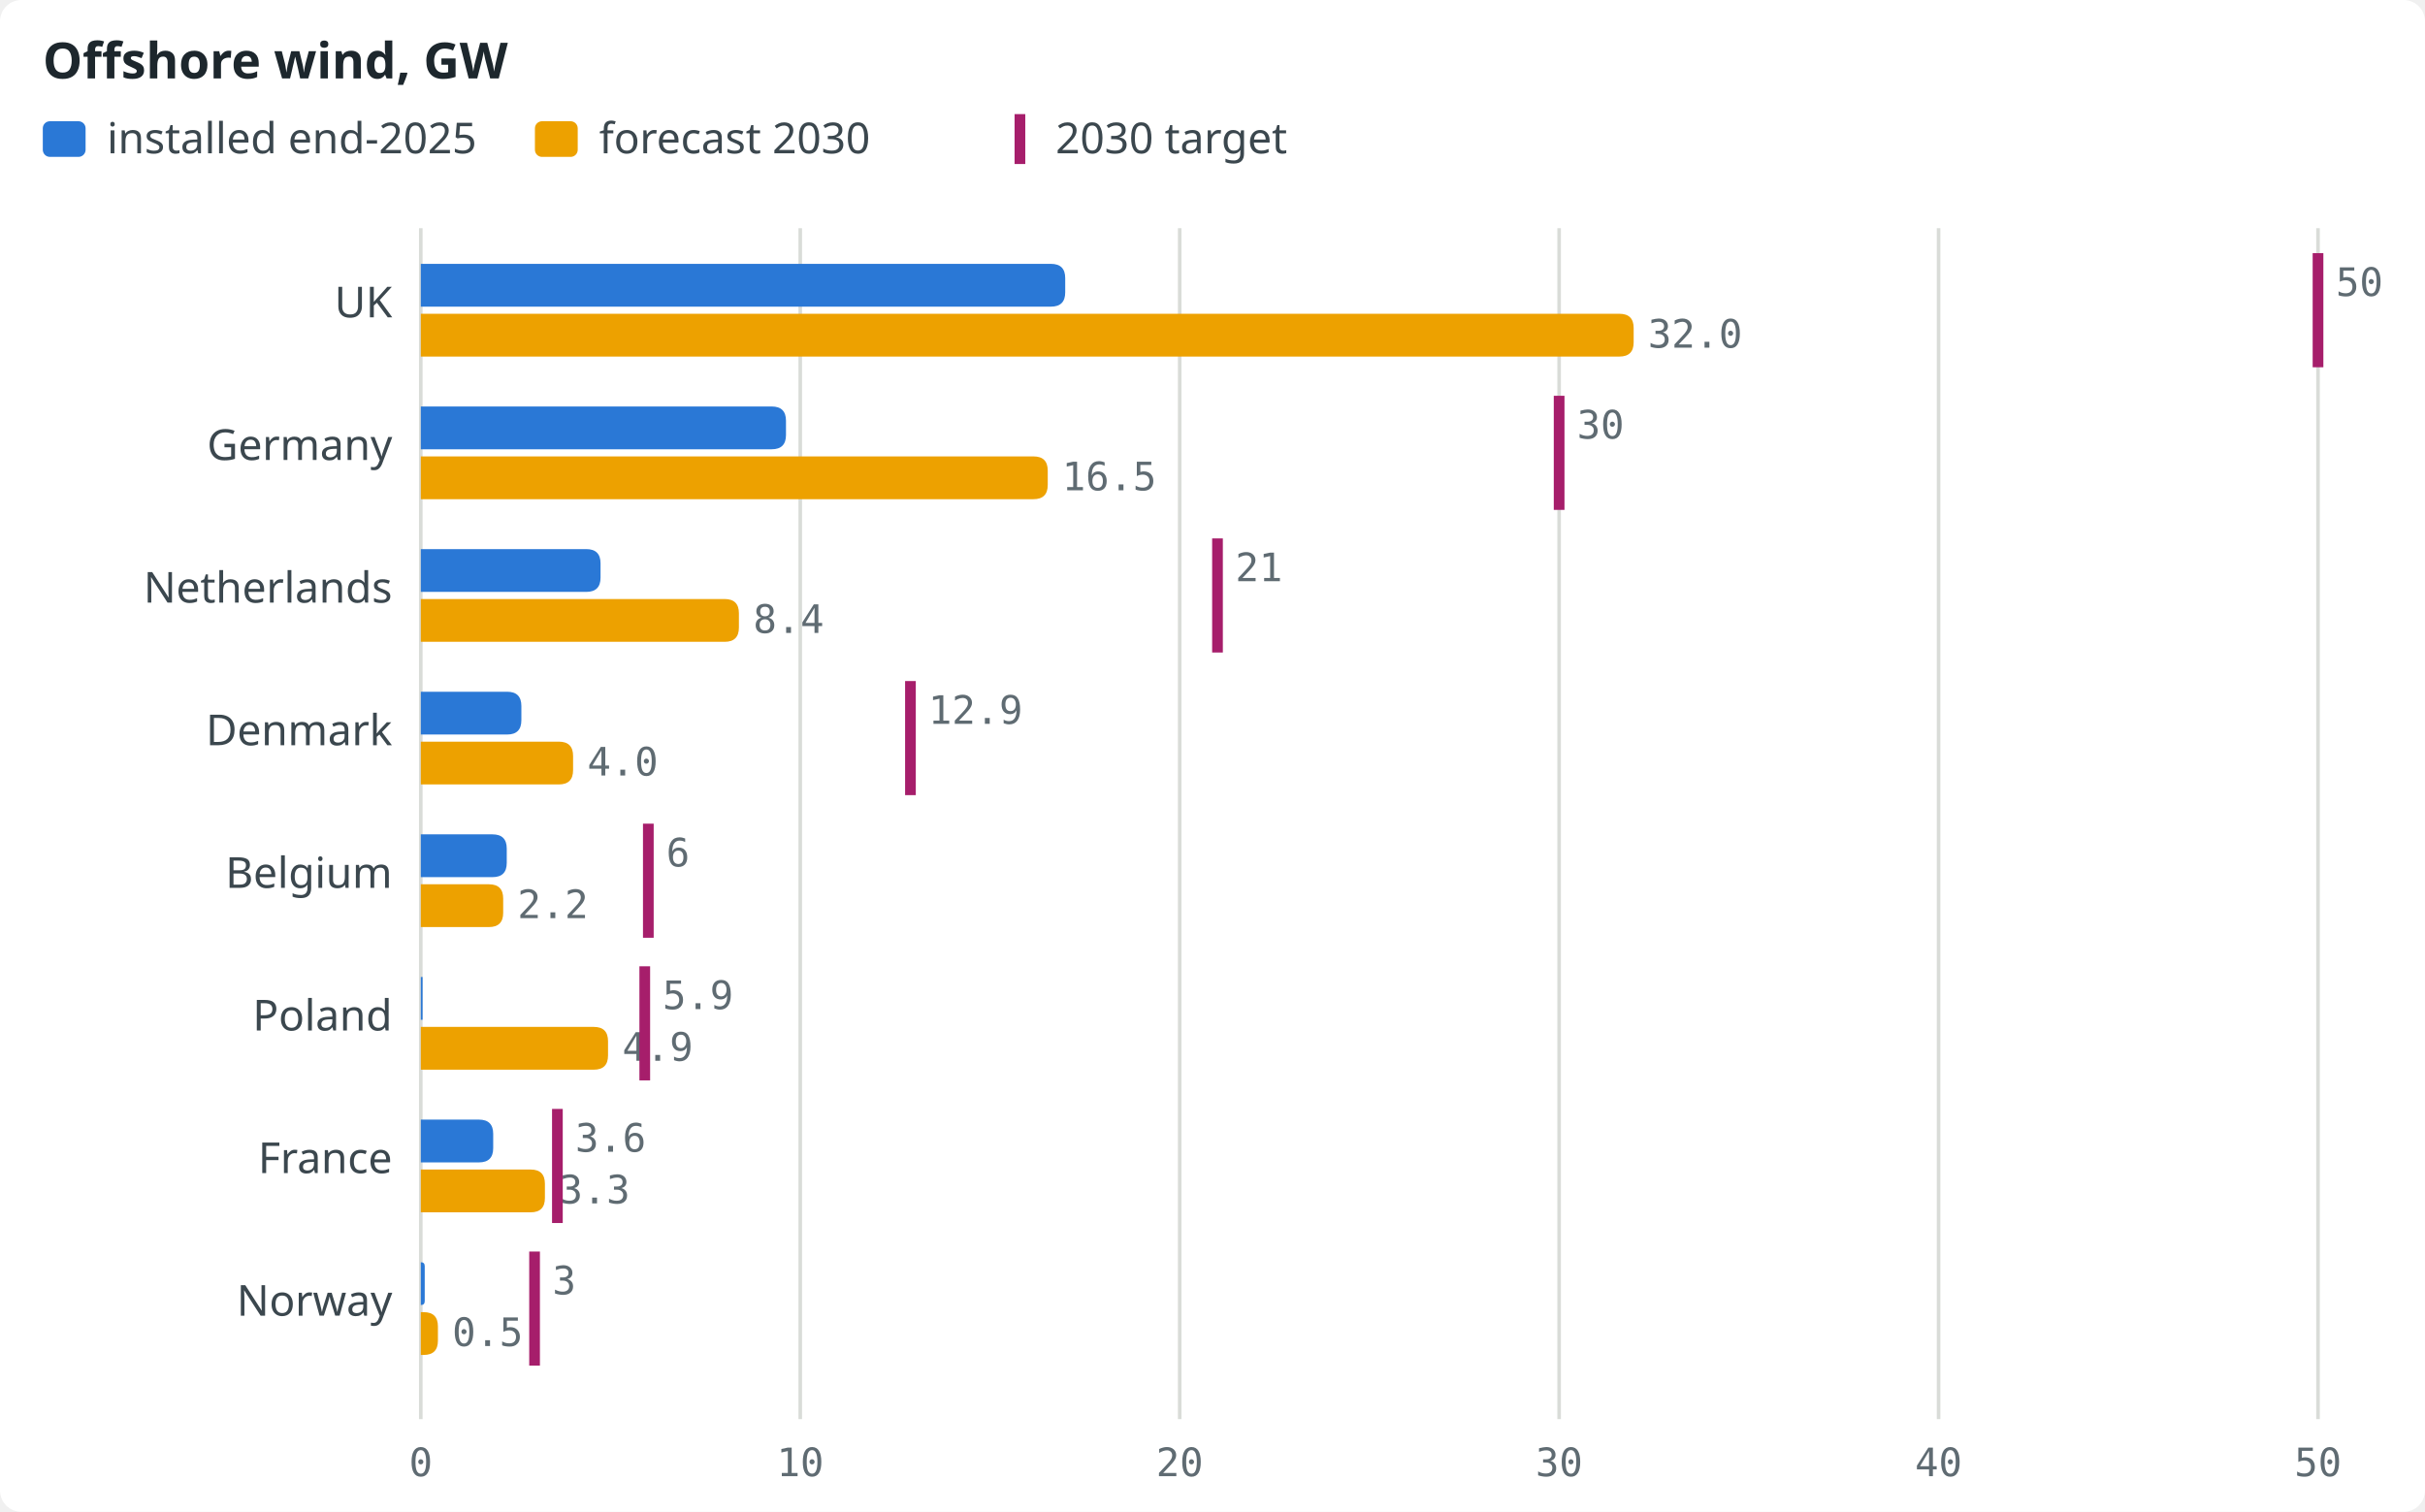
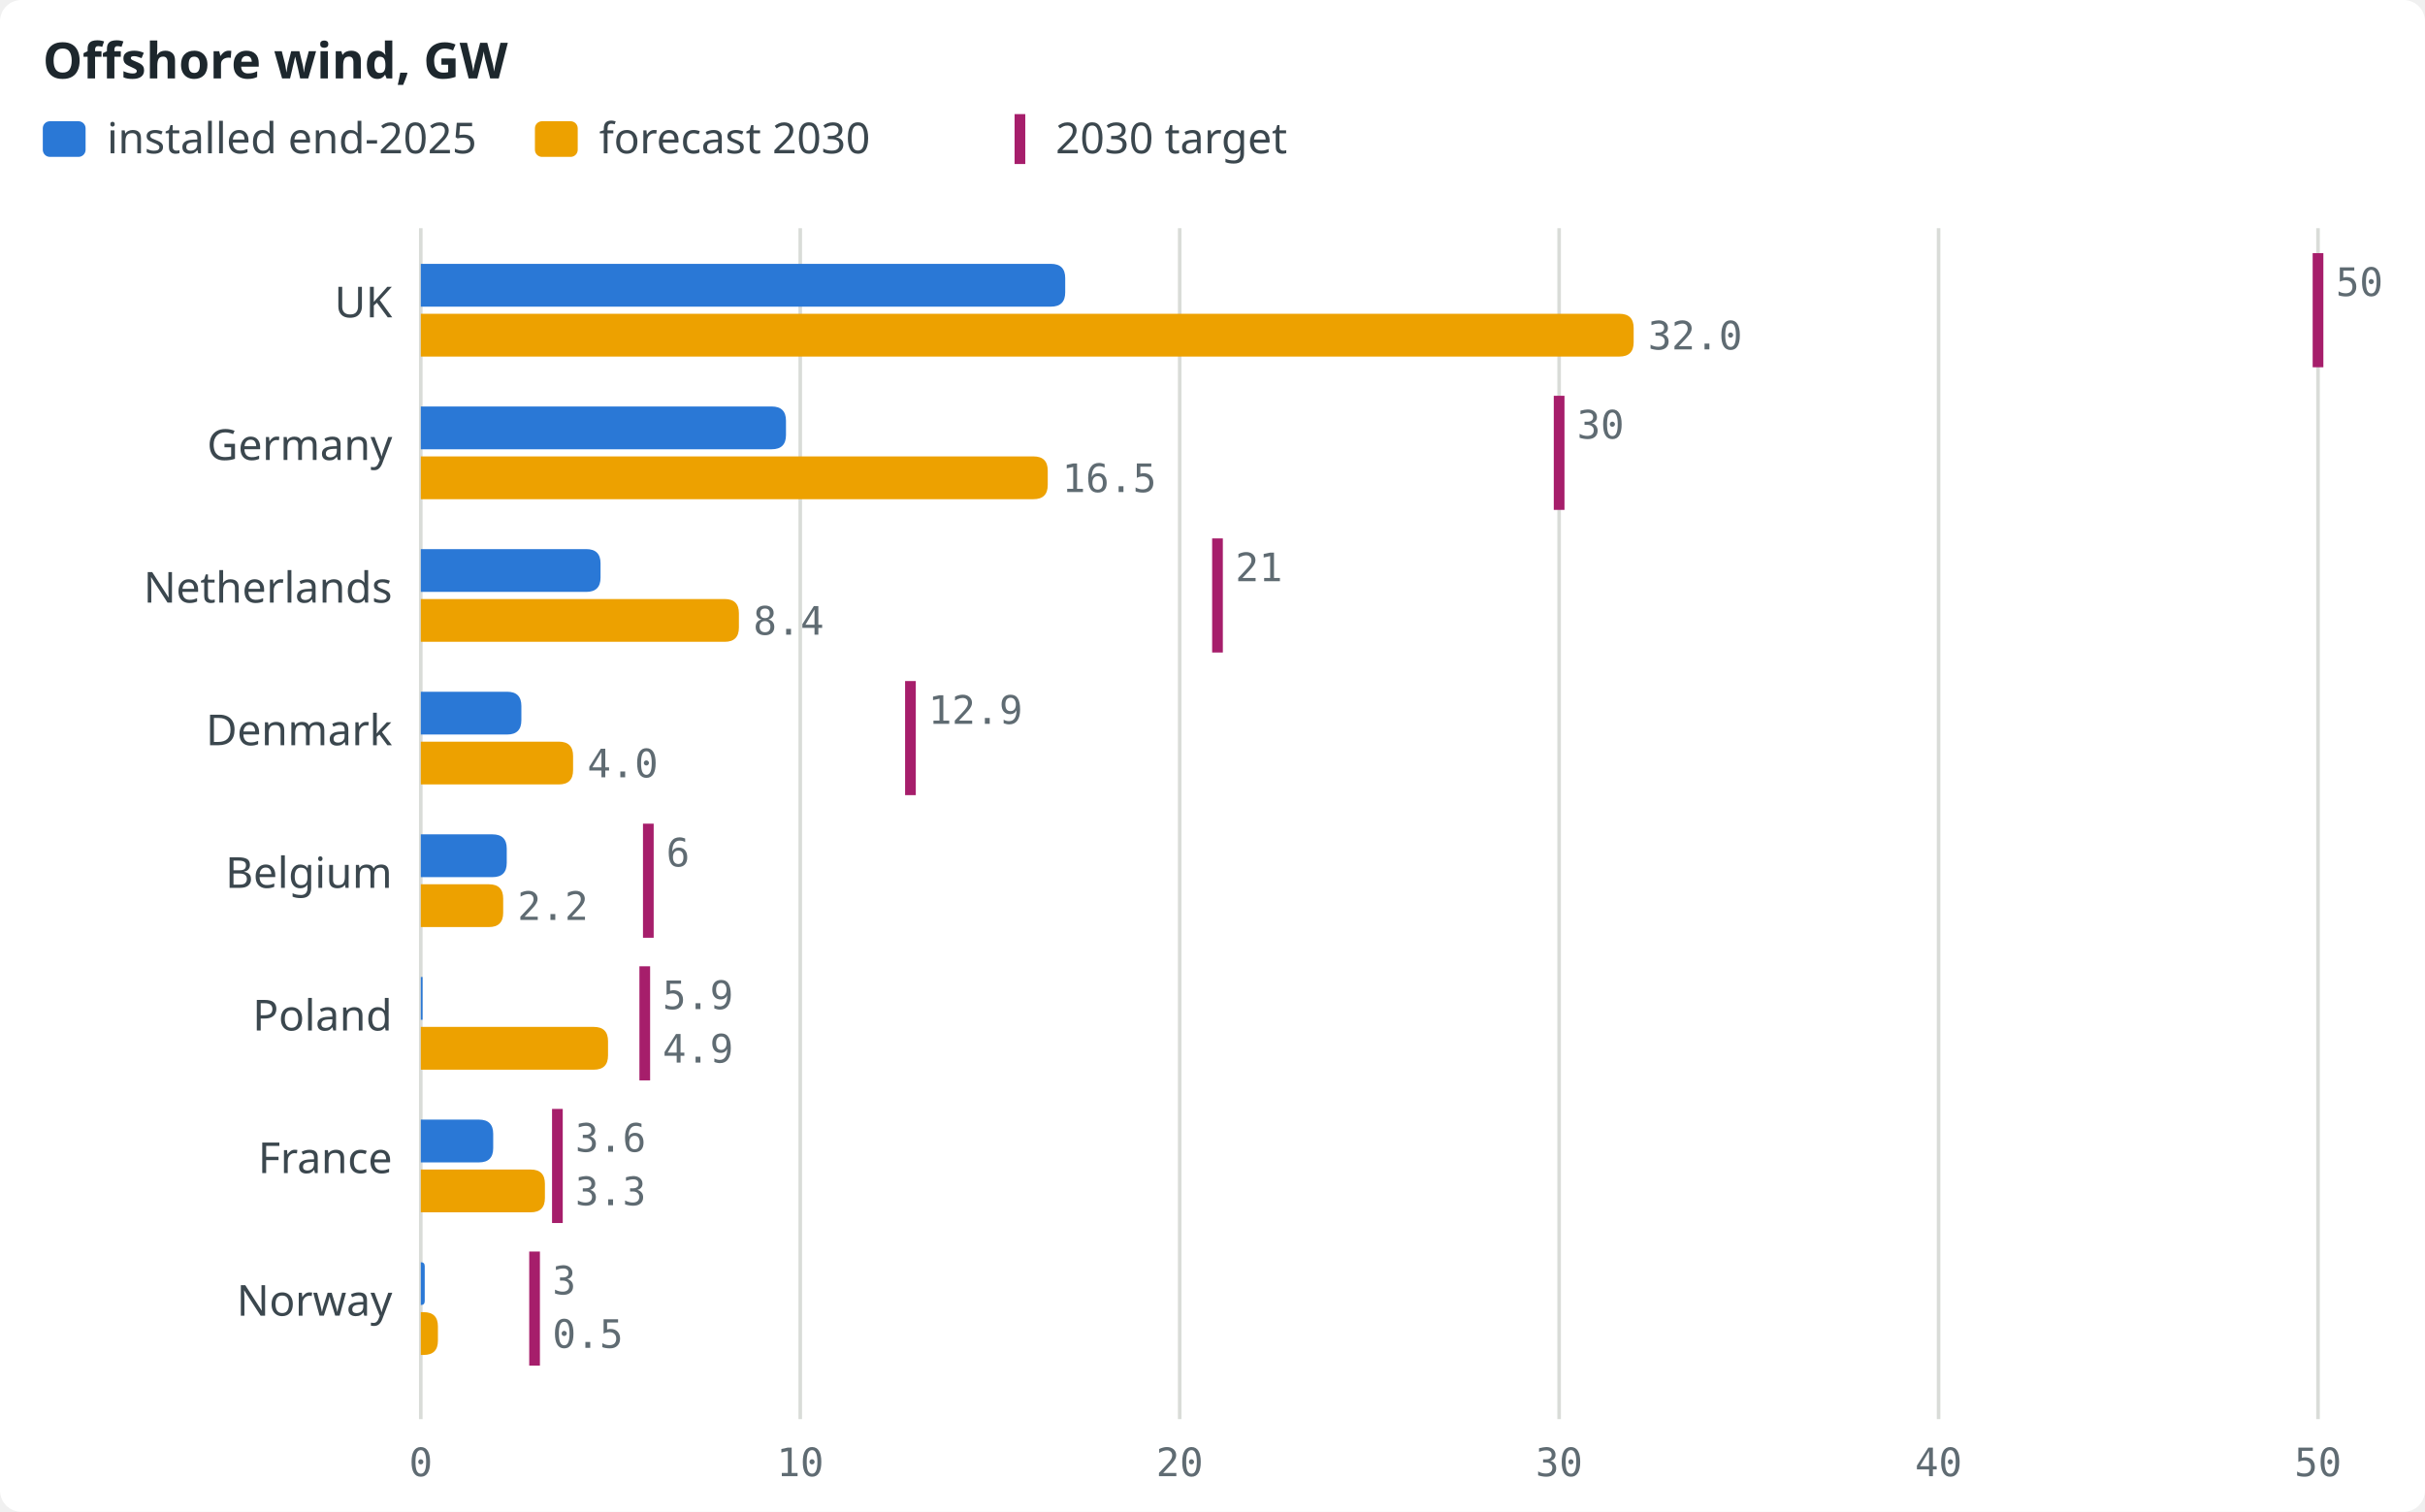
<svg xmlns="http://www.w3.org/2000/svg" viewBox="0 0 680 424" width="100%" role="img" aria-labelledby="ch3w-t ch3w-d" style="max-width:680px;height:auto;display:block">
  <style>
.ne-t{font:600 14px 'IBM Plex Sans',system-ui,sans-serif;fill:#1D272D}
.ne-l{font:12px 'IBM Plex Sans',system-ui,sans-serif;fill:#3b474e}
.ne-m{font:11px 'IBM Plex Mono',ui-monospace,monospace;fill:#5f6b72}
.ne-g{stroke:#d9dcd8;stroke-width:1}
.ne-z{stroke:#5f6b72;stroke-width:1.2}
.ne-s1{fill:#A61E6B}.ne-s2{fill:#2a78d6}.ne-s3{fill:#eda100}.ne-s4{fill:#1baf7a}
.ne-k1{stroke:#A61E6B}.ne-k2{stroke:#2a78d6}.ne-k3{stroke:#eda100}
.ne-bg{fill:#ffffff}
+ .ne-h{paint-order:stroke;stroke:#ffffff;stroke-width:4px;stroke-linejoin:round}
@media (prefers-color-scheme:dark){
.ne-t{fill:#DAE0E2}.ne-l{fill:#c3cacd}.ne-m{fill:#99a5ab}.ne-g{stroke:#2f3b42}.ne-z{stroke:#99a5ab}
.ne-s1{fill:#d14f9a}.ne-s2{fill:#3987e5}.ne-s3{fill:#c98500}.ne-s4{fill:#199e70}
- .ne-k1{stroke:#d14f9a}.ne-k2{stroke:#3987e5}.ne-k3{stroke:#c98500}.ne-bg{fill:#172127}}
+ .ne-k1{stroke:#d14f9a}.ne-k2{stroke:#3987e5}.ne-k3{stroke:#c98500}.ne-bg{fill:#172127}.ne-h{stroke:#172127}}
</style>
  <rect class="ne-bg" x="0" y="0" width="680" height="424" rx="6" />
  <text class="ne-t" x="12" y="22">Offshore wind, GW</text>
  <rect class="ne-s2" x="12" y="34" width="12" height="10" rx="2" />
  <text class="ne-l" x="30" y="43">installed end-2025</text>
  <rect class="ne-s3" x="150" y="34" width="12" height="10" rx="2" />
  <text class="ne-l" x="168" y="43">forecast 2030</text>
  <line class="ne-k1" x1="286" x2="286" y1="32" y2="46" stroke-width="3" />
  <text class="ne-l" x="296" y="43">2030 target</text>
  <line class="ne-g" x1="118.0" x2="118.0" y1="64" y2="398" />
  <text class="ne-m" x="118.0" y="414" text-anchor="middle">0</text>
  <line class="ne-g" x1="224.4" x2="224.4" y1="64" y2="398" />
  <text class="ne-m" x="224.4" y="414" text-anchor="middle">10</text>
  <line class="ne-g" x1="330.8" x2="330.8" y1="64" y2="398" />
  <text class="ne-m" x="330.8" y="414" text-anchor="middle">20</text>
  <line class="ne-g" x1="437.2" x2="437.2" y1="64" y2="398" />
  <text class="ne-m" x="437.2" y="414" text-anchor="middle">30</text>
  <line class="ne-g" x1="543.6" x2="543.6" y1="64" y2="398" />
  <text class="ne-m" x="543.6" y="414" text-anchor="middle">40</text>
  <line class="ne-g" x1="650.0" x2="650.0" y1="64" y2="398" />
  <text class="ne-m" x="650.0" y="414" text-anchor="middle">50</text>
  <text class="ne-l" x="110" y="89" text-anchor="end">UK</text>
  <path class="ne-s2" d="M118.0,74.0H294.7Q298.7,74.0 298.7,78.0V82.0Q298.7,86.0 294.7,86.0H118.0Z" />
  <path class="ne-s3" d="M118.0,88.0H454.1Q458.1,88.0 458.1,92.0V96.0Q458.1,100.0 454.1,100.0H118.0Z" />
-   <text class="ne-m" x="462.1" y="97.5">32.0</text>
+   <text class="ne-m" x="462.1" y="98">32.0</text>
  <line class="ne-k1" x1="650.0" x2="650.0" y1="71" y2="103" stroke-width="3" />
  <text class="ne-m" x="655.0" y="83">50</text>
  <text class="ne-l" x="110" y="129" text-anchor="end">Germany</text>
  <path class="ne-s2" d="M118.0,114.0H216.4Q220.4,114.0 220.4,118.0V122.0Q220.4,126.0 216.4,126.0H118.0Z" />
  <path class="ne-s3" d="M118.0,128.0H289.8Q293.8,128.0 293.8,132.0V136.0Q293.8,140.0 289.8,140.0H118.0Z" />
-   <text class="ne-m" x="297.8" y="137.5">16.5</text>
+   <text class="ne-m" x="297.8" y="138">16.5</text>
  <line class="ne-k1" x1="437.2" x2="437.2" y1="111" y2="143" stroke-width="3" />
  <text class="ne-m" x="442.2" y="123">30</text>
  <text class="ne-l" x="110" y="169" text-anchor="end">Netherlands</text>
  <path class="ne-s2" d="M118.0,154.0H164.4Q168.4,154.0 168.4,158.0V162.0Q168.4,166.0 164.4,166.0H118.0Z" />
  <path class="ne-s3" d="M118.0,168.0H203.2Q207.2,168.0 207.2,172.0V176.0Q207.2,180.0 203.2,180.0H118.0Z" />
-   <text class="ne-m" x="211.2" y="177.5">8.4</text>
+   <text class="ne-m" x="211.2" y="178">8.4</text>
  <line class="ne-k1" x1="341.4" x2="341.4" y1="151" y2="183" stroke-width="3" />
  <text class="ne-m" x="346.4" y="163">21</text>
  <text class="ne-l" x="110" y="209" text-anchor="end">Denmark</text>
  <path class="ne-s2" d="M118.0,194.0H142.2Q146.2,194.0 146.2,198.0V202.0Q146.2,206.0 142.2,206.0H118.0Z" />
  <path class="ne-s3" d="M118.0,208.0H156.7Q160.7,208.0 160.7,212.0V216.0Q160.7,220.0 156.7,220.0H118.0Z" />
-   <text class="ne-m" x="164.7" y="217.5">4.0</text>
+   <text class="ne-m" x="164.7" y="218">4.0</text>
  <line class="ne-k1" x1="255.3" x2="255.3" y1="191" y2="223" stroke-width="3" />
  <text class="ne-m" x="260.3" y="203">12.9</text>
  <text class="ne-l" x="110" y="249" text-anchor="end">Belgium</text>
  <path class="ne-s2" d="M118.0,234.0H138.1Q142.1,234.0 142.1,238.0V242.0Q142.1,246.0 138.1,246.0H118.0Z" />
  <path class="ne-s3" d="M118.0,248.0H137.1Q141.1,248.0 141.1,252.0V256.0Q141.1,260.0 137.1,260.0H118.0Z" />
-   <text class="ne-m" x="145.1" y="257.5">2.2</text>
+   <text class="ne-m" x="145.1" y="258">2.2</text>
  <line class="ne-k1" x1="181.8" x2="181.8" y1="231" y2="263" stroke-width="3" />
  <text class="ne-m" x="186.8" y="243">6</text>
  <text class="ne-l" x="110" y="289" text-anchor="end">Poland</text>
  <path class="ne-s2" d="M118.0,274.0h0.5v12.0h-0.5z" />
  <path class="ne-s3" d="M118.0,288.0H166.5Q170.5,288.0 170.5,292.0V296.0Q170.5,300.0 166.5,300.0H118.0Z" />
-   <text class="ne-m" x="174.5" y="297.5">4.9</text>
+   <text class="ne-m" x="185.8" y="298">4.9</text>
  <line class="ne-k1" x1="180.8" x2="180.8" y1="271" y2="303" stroke-width="3" />
  <text class="ne-m" x="185.8" y="283">5.9</text>
  <text class="ne-l" x="110" y="329" text-anchor="end">France</text>
  <path class="ne-s2" d="M118.0,314.0H134.3Q138.3,314.0 138.3,318.0V322.0Q138.3,326.0 134.3,326.0H118.0Z" />
  <path class="ne-s3" d="M118.0,328.0H148.8Q152.8,328.0 152.8,332.0V336.0Q152.8,340.0 148.8,340.0H118.0Z" />
-   <text class="ne-m" x="156.8" y="337.5">3.3</text>
+   <text class="ne-m" x="161.3" y="338">3.3</text>
  <line class="ne-k1" x1="156.3" x2="156.3" y1="311" y2="343" stroke-width="3" />
  <text class="ne-m" x="161.3" y="323">3.6</text>
  <text class="ne-l" x="110" y="369" text-anchor="end">Norway</text>
  <path class="ne-s2" d="M118.0,354.0H118.0Q119.1,354.0 119.1,355.1V364.9Q119.1,366.0 118.0,366.0H118.0Z" />
  <path class="ne-s3" d="M118.0,368.0H118.8Q122.8,368.0 122.8,372.0V376.0Q122.8,380.0 118.8,380.0H118.0Z" />
-   <text class="ne-m" x="126.8" y="377.5">0.5</text>
+   <text class="ne-m" x="154.9" y="378">0.5</text>
  <line class="ne-k1" x1="149.9" x2="149.9" y1="351" y2="383" stroke-width="3" />
  <text class="ne-m" x="154.9" y="363">3</text>
</svg>
